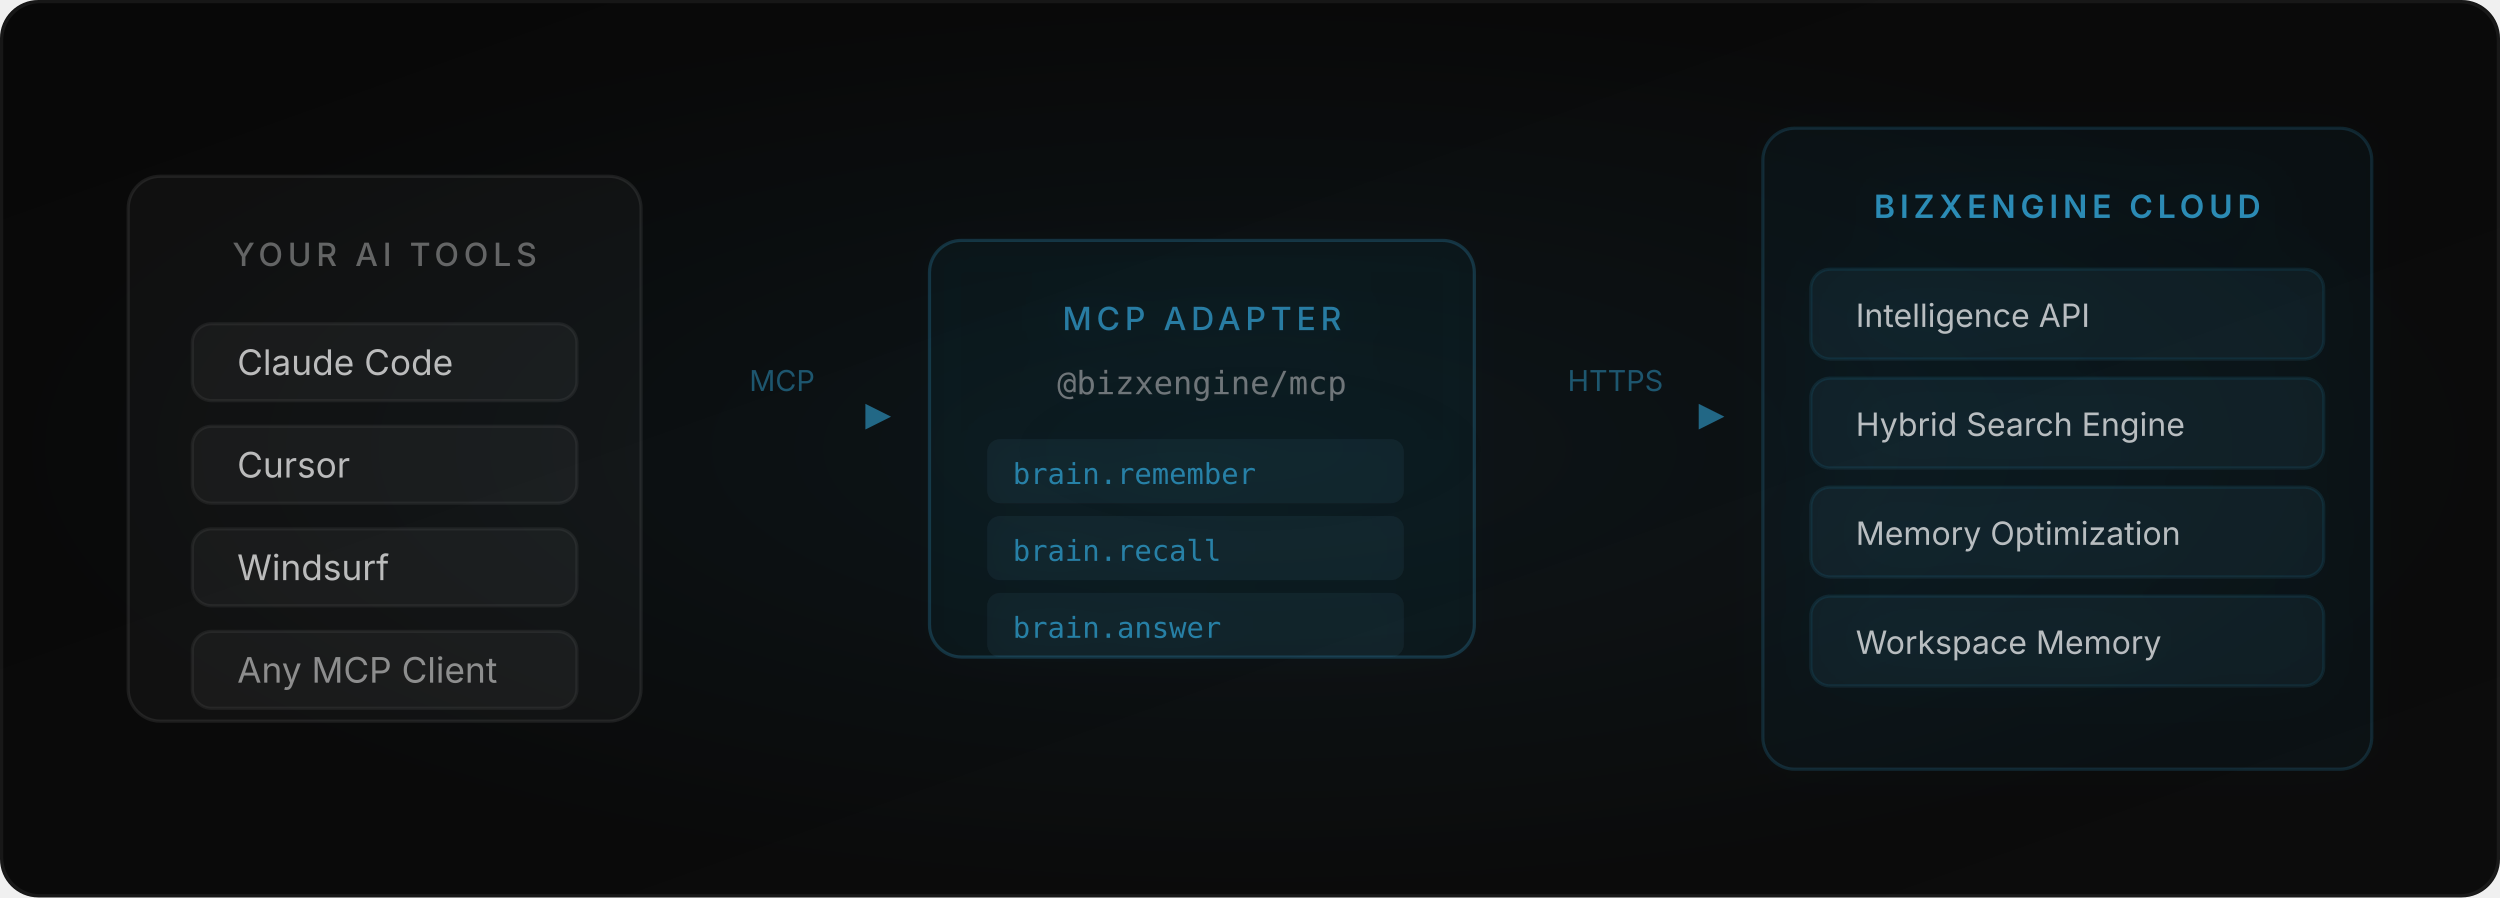
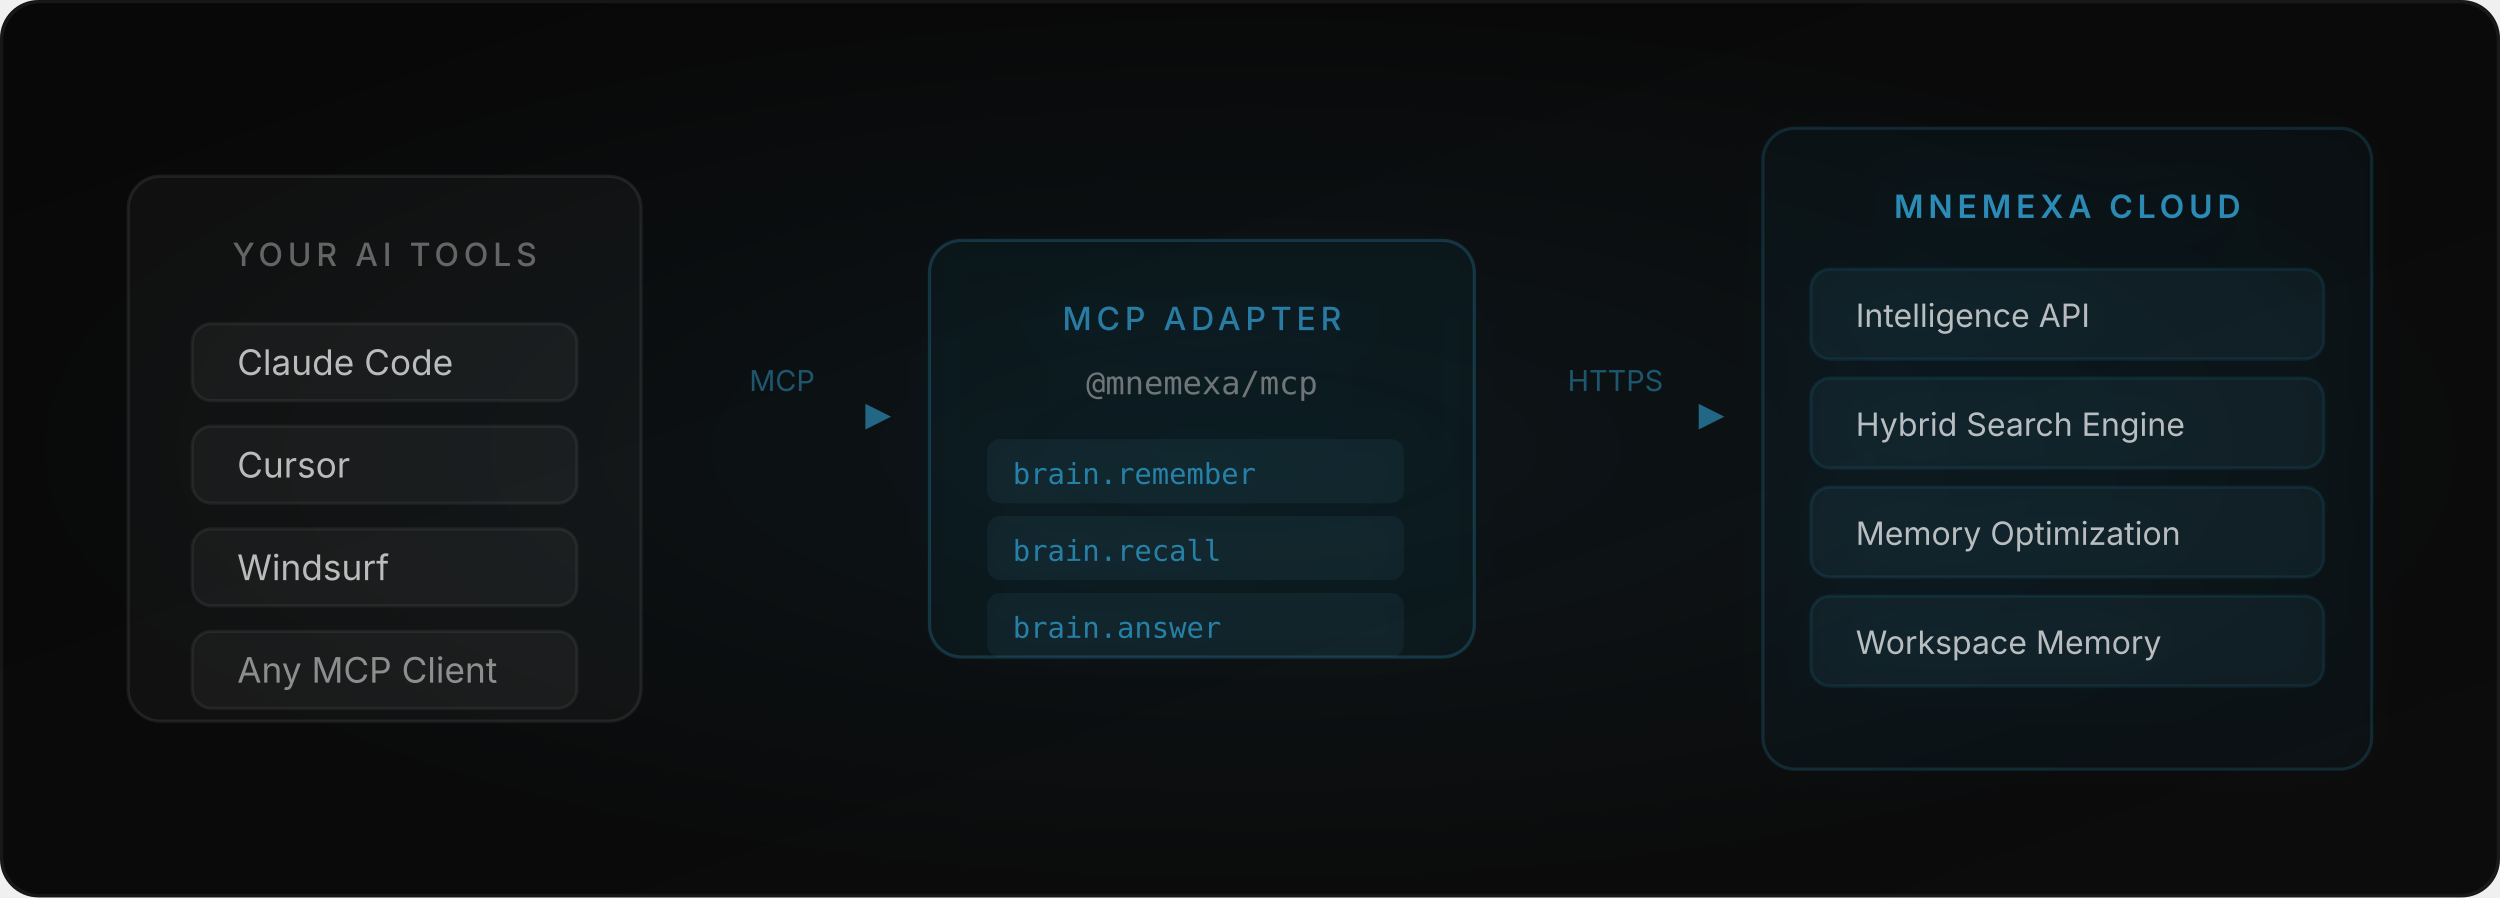
<svg xmlns="http://www.w3.org/2000/svg" width="780" height="280" viewBox="0 0 780 280">
  <defs>
    <linearGradient id="abg" x1="0%" y1="0%" x2="100%" y2="100%">
      <stop offset="0%" style="stop-color:#080808" />
      <stop offset="100%" style="stop-color:#0c0c0c" />
    </linearGradient>
    <radialGradient id="aglow" cx="50%" cy="50%" r="50%">
      <stop offset="0%" style="stop-color:#38BDF8;stop-opacity:0.06" />
      <stop offset="100%" style="stop-color:#38BDF8;stop-opacity:0" />
    </radialGradient>
    <filter id="aBoxGlow">
      <feDropShadow dx="0" dy="0" stdDeviation="6" flood-color="#38BDF8" flood-opacity="0.15" />
    </filter>
    <filter id="aBoxGlowStrong">
      <feDropShadow dx="0" dy="0" stdDeviation="10" flood-color="#38BDF8" flood-opacity="0.25" />
    </filter>
    <linearGradient id="flowLine" x1="0%" y1="0%" x2="100%" y2="0%">
      <stop offset="0%" style="stop-color:#38BDF8;stop-opacity:0.1" />
      <stop offset="50%" style="stop-color:#38BDF8;stop-opacity:0.5" />
      <stop offset="100%" style="stop-color:#38BDF8;stop-opacity:0.1" />
    </linearGradient>
  </defs>
  <rect width="780" height="280" fill="url(#abg)" rx="12" />
  <rect width="780" height="280" fill="url(#aglow)" rx="12" />
  <rect x="0.5" y="0.5" width="779" height="279" fill="none" rx="12" stroke="white" stroke-opacity="0.06" stroke-width="1" />
  <g transform="translate(40, 55)">
    <rect x="0" y="0" width="160" height="170" rx="10" fill="white" fill-opacity="0.03" stroke="white" stroke-opacity="0.08" stroke-width="1" />
    <text x="80" y="28" text-anchor="middle" font-family="Inter, sans-serif" font-size="10" fill="white" opacity="0.35" font-weight="500" letter-spacing="1.5">YOUR AI TOOLS</text>
    <g transform="translate(20, 46)">
      <rect width="120" height="24" rx="6" fill="white" fill-opacity="0.04" stroke="white" stroke-opacity="0.06" />
      <text x="14" y="16" font-family="Inter, sans-serif" font-size="11" fill="white" opacity="0.7">Claude Code</text>
    </g>
    <g transform="translate(20, 78)">
      <rect width="120" height="24" rx="6" fill="white" fill-opacity="0.04" stroke="white" stroke-opacity="0.06" />
      <text x="14" y="16" font-family="Inter, sans-serif" font-size="11" fill="white" opacity="0.7">Cursor</text>
    </g>
    <g transform="translate(20, 110)">
      <rect width="120" height="24" rx="6" fill="white" fill-opacity="0.04" stroke="white" stroke-opacity="0.06" />
      <text x="14" y="16" font-family="Inter, sans-serif" font-size="11" fill="white" opacity="0.7">Windsurf</text>
    </g>
    <g transform="translate(20, 142)">
      <rect width="120" height="24" rx="6" fill="white" fill-opacity="0.04" stroke="white" stroke-opacity="0.06" />
      <text x="14" y="16" font-family="Inter, sans-serif" font-size="11" fill="white" opacity="0.5">Any MCP Client</text>
    </g>
  </g>
  <g transform="translate(210, 130)">
    <line x1="0" y1="0" x2="60" y2="0" stroke="url(#flowLine)" stroke-width="1.5" />
    <polygon points="60,-4 68,0 60,4" fill="#38BDF8" opacity="0.5" />
    <text x="34" y="-8" text-anchor="middle" font-family="Inter, sans-serif" font-size="9" fill="#38BDF8" opacity="0.4">MCP</text>
  </g>
  <g transform="translate(290, 75)" filter="url(#aBoxGlow)">
    <rect x="0" y="0" width="170" height="130" rx="10" fill="#38BDF8" fill-opacity="0.04" stroke="#38BDF8" stroke-opacity="0.2" stroke-width="1" />
    <text x="85" y="28" text-anchor="middle" font-family="Inter, sans-serif" font-size="10" fill="#38BDF8" opacity="0.6" font-weight="500" letter-spacing="1.5">MCP ADAPTER</text>
-     <text x="85" y="48" text-anchor="middle" font-family="monospace" font-size="10" fill="white" opacity="0.4">@bizxengine/mcp</text>
+     <text x="85" y="48" text-anchor="middle" font-family="monospace" font-size="10" fill="white" opacity="0.4">@mnemexa/mcp</text>
    <g transform="translate(18, 62)">
      <rect width="130" height="20" rx="4" fill="#38BDF8" fill-opacity="0.06" />
      <text x="8" y="14" font-family="monospace" font-size="9" fill="#38BDF8" opacity="0.6">brain.remember</text>
    </g>
    <g transform="translate(18, 86)">
      <rect width="130" height="20" rx="4" fill="#38BDF8" fill-opacity="0.06" />
      <text x="8" y="14" font-family="monospace" font-size="9" fill="#38BDF8" opacity="0.6">brain.recall</text>
    </g>
    <g transform="translate(18, 110)">
      <rect width="130" height="20" rx="4" fill="#38BDF8" fill-opacity="0.06" />
      <text x="8" y="14" font-family="monospace" font-size="9" fill="#38BDF8" opacity="0.6">brain.answer</text>
    </g>
  </g>
  <g transform="translate(470, 130)">
    <line x1="0" y1="0" x2="60" y2="0" stroke="url(#flowLine)" stroke-width="1.5" />
    <polygon points="60,-4 68,0 60,4" fill="#38BDF8" opacity="0.5" />
    <text x="34" y="-8" text-anchor="middle" font-family="Inter, sans-serif" font-size="9" fill="#38BDF8" opacity="0.4">HTTPS</text>
  </g>
  <g transform="translate(550, 40)" filter="url(#aBoxGlowStrong)">
    <rect x="0" y="0" width="190" height="200" rx="10" fill="#38BDF8" fill-opacity="0.03" stroke="#38BDF8" stroke-opacity="0.15" stroke-width="1" />
-     <text x="95" y="28" text-anchor="middle" font-family="Inter, sans-serif" font-size="10" fill="#38BDF8" opacity="0.7" font-weight="600" letter-spacing="1.5">BIZXENGINE CLOUD</text>
+     <text x="95" y="28" text-anchor="middle" font-family="Inter, sans-serif" font-size="10" fill="#38BDF8" opacity="0.7" font-weight="600" letter-spacing="1.5">MNEMEXA CLOUD</text>
    <g transform="translate(15, 44)">
      <rect width="160" height="28" rx="6" fill="#38BDF8" fill-opacity="0.06" stroke="#38BDF8" stroke-opacity="0.1" />
      <text x="14" y="18" font-family="Inter, sans-serif" font-size="10" fill="white" opacity="0.7">Intelligence API</text>
    </g>
    <g transform="translate(15, 78)">
      <rect width="160" height="28" rx="6" fill="#38BDF8" fill-opacity="0.06" stroke="#38BDF8" stroke-opacity="0.1" />
      <text x="14" y="18" font-family="Inter, sans-serif" font-size="10" fill="white" opacity="0.7">Hybrid Search Engine</text>
    </g>
    <g transform="translate(15, 112)">
      <rect width="160" height="28" rx="6" fill="#38BDF8" fill-opacity="0.06" stroke="#38BDF8" stroke-opacity="0.1" />
      <text x="14" y="18" font-family="Inter, sans-serif" font-size="10" fill="white" opacity="0.7">Memory Optimization</text>
    </g>
    <g transform="translate(15, 146)">
      <rect width="160" height="28" rx="6" fill="#38BDF8" fill-opacity="0.06" stroke="#38BDF8" stroke-opacity="0.1" />
      <text x="14" y="18" font-family="Inter, sans-serif" font-size="10" fill="white" opacity="0.7">Workspace Memory</text>
    </g>
  </g>
</svg>
